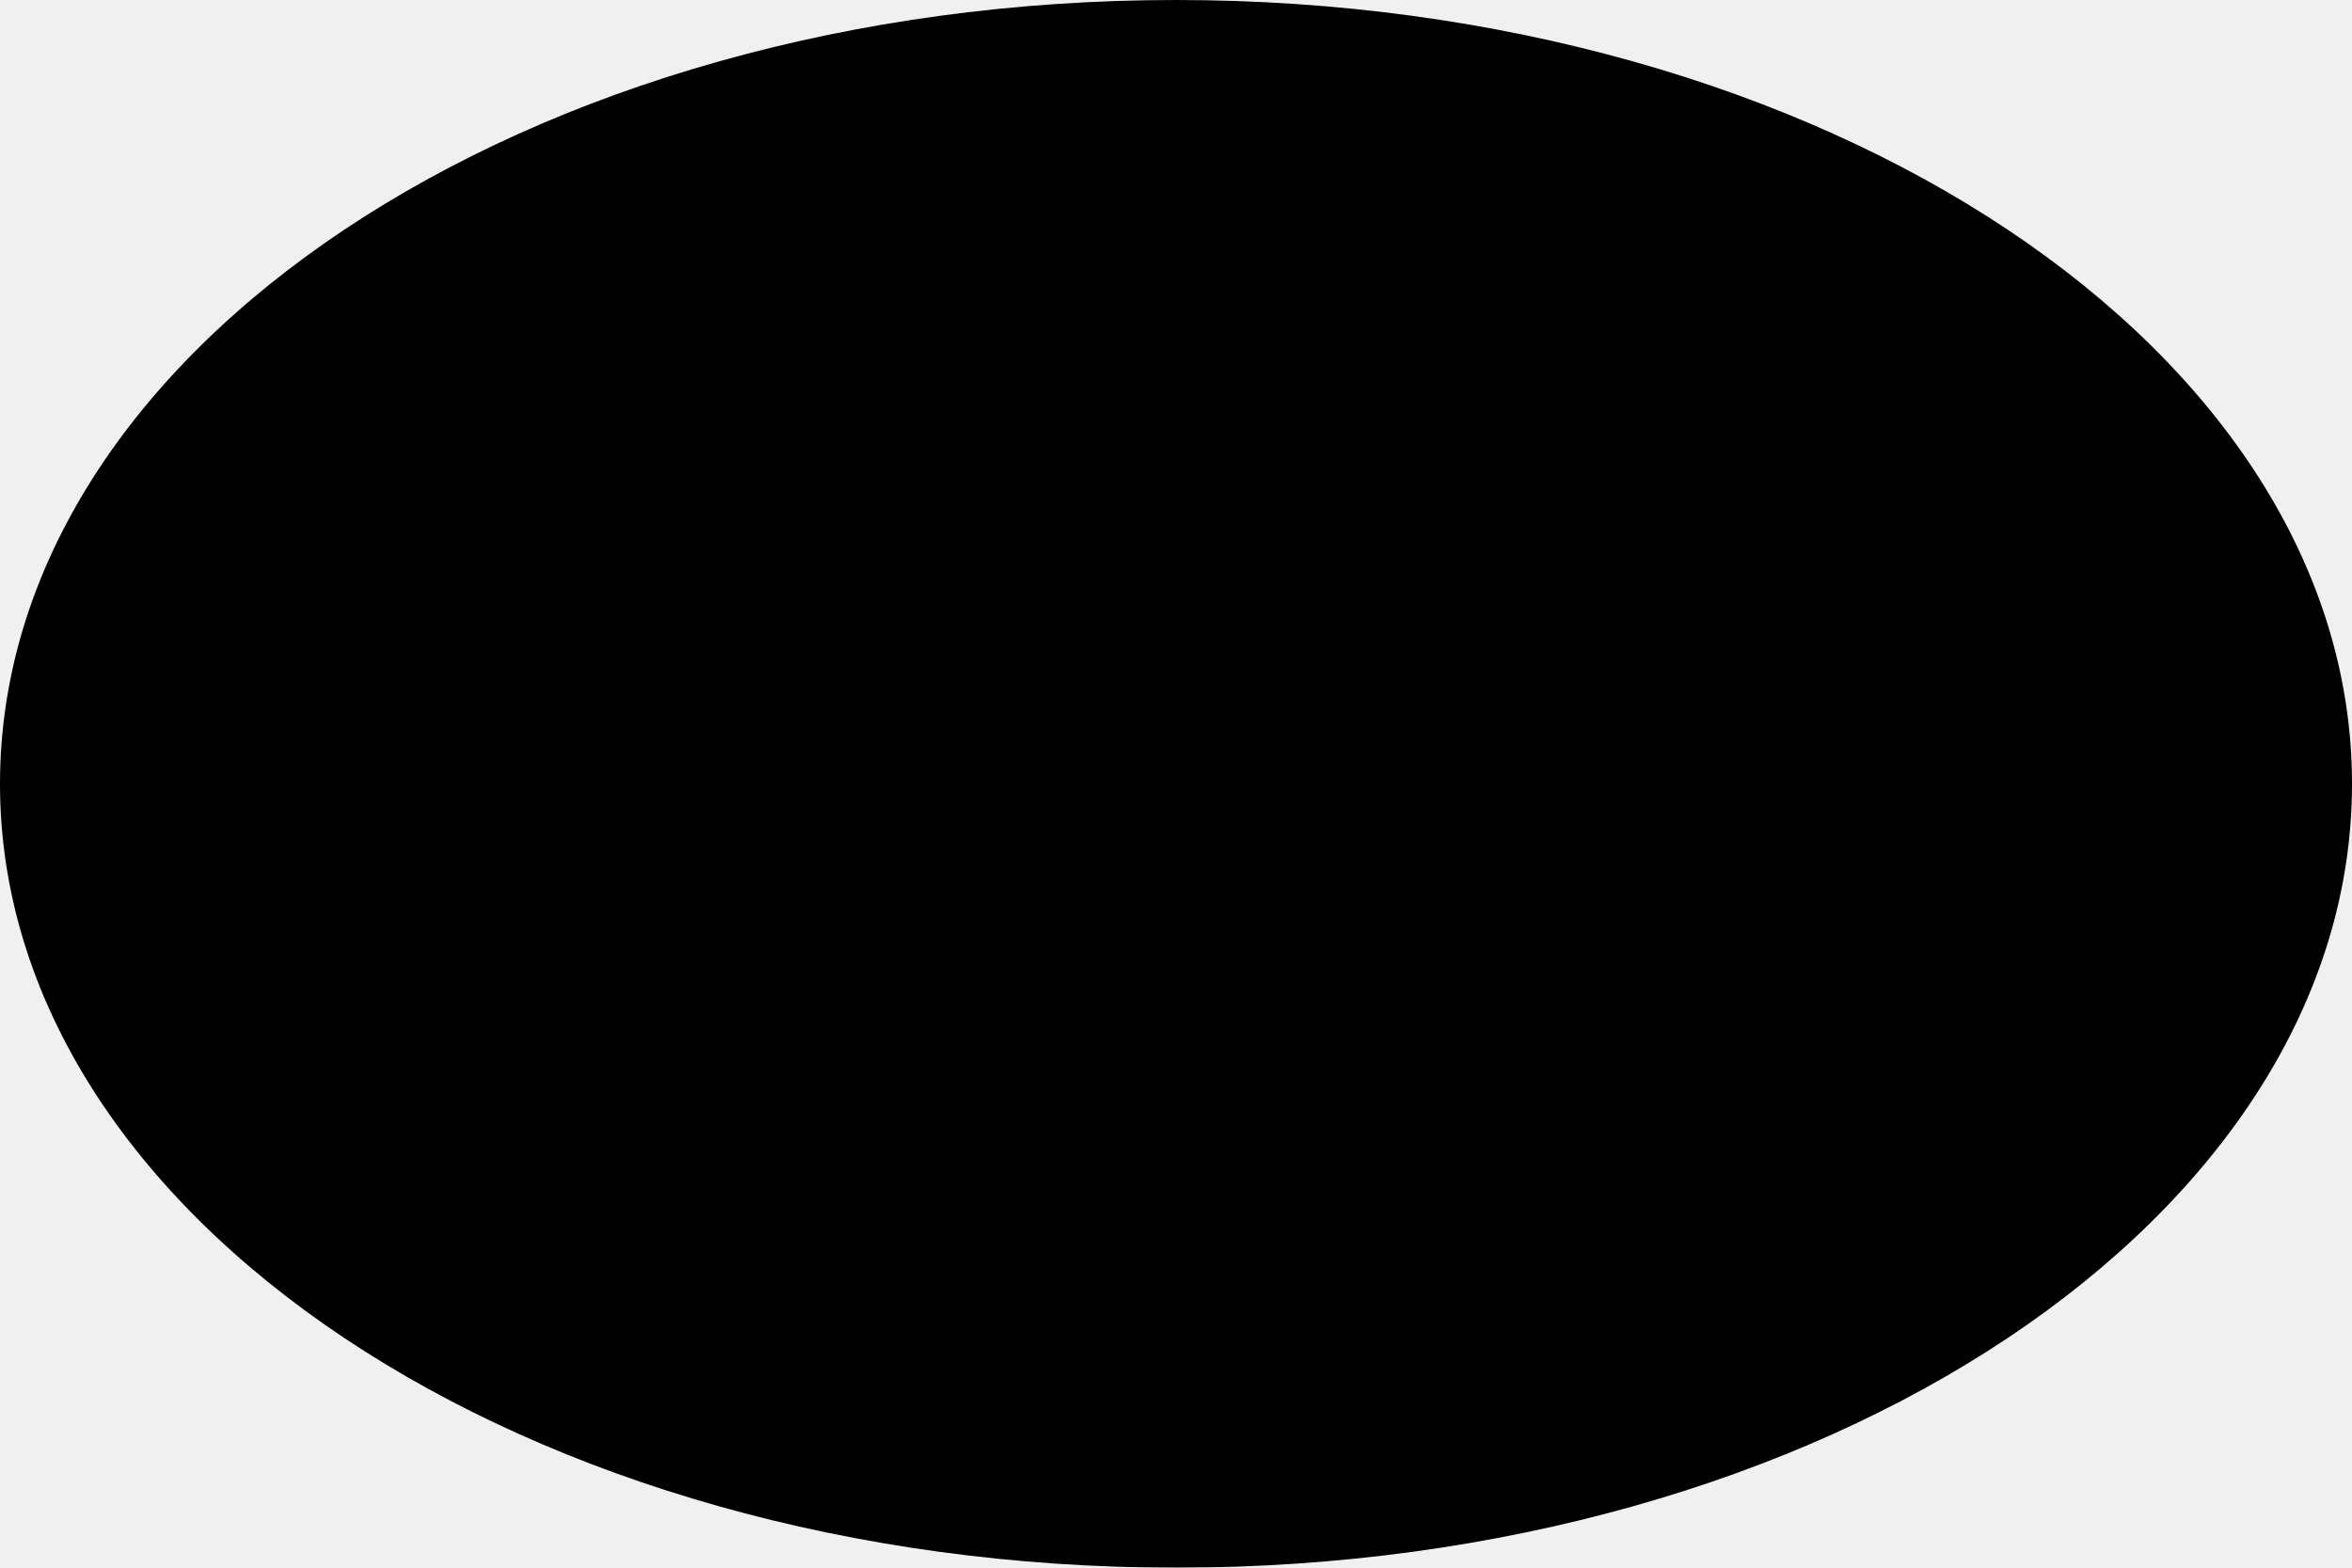
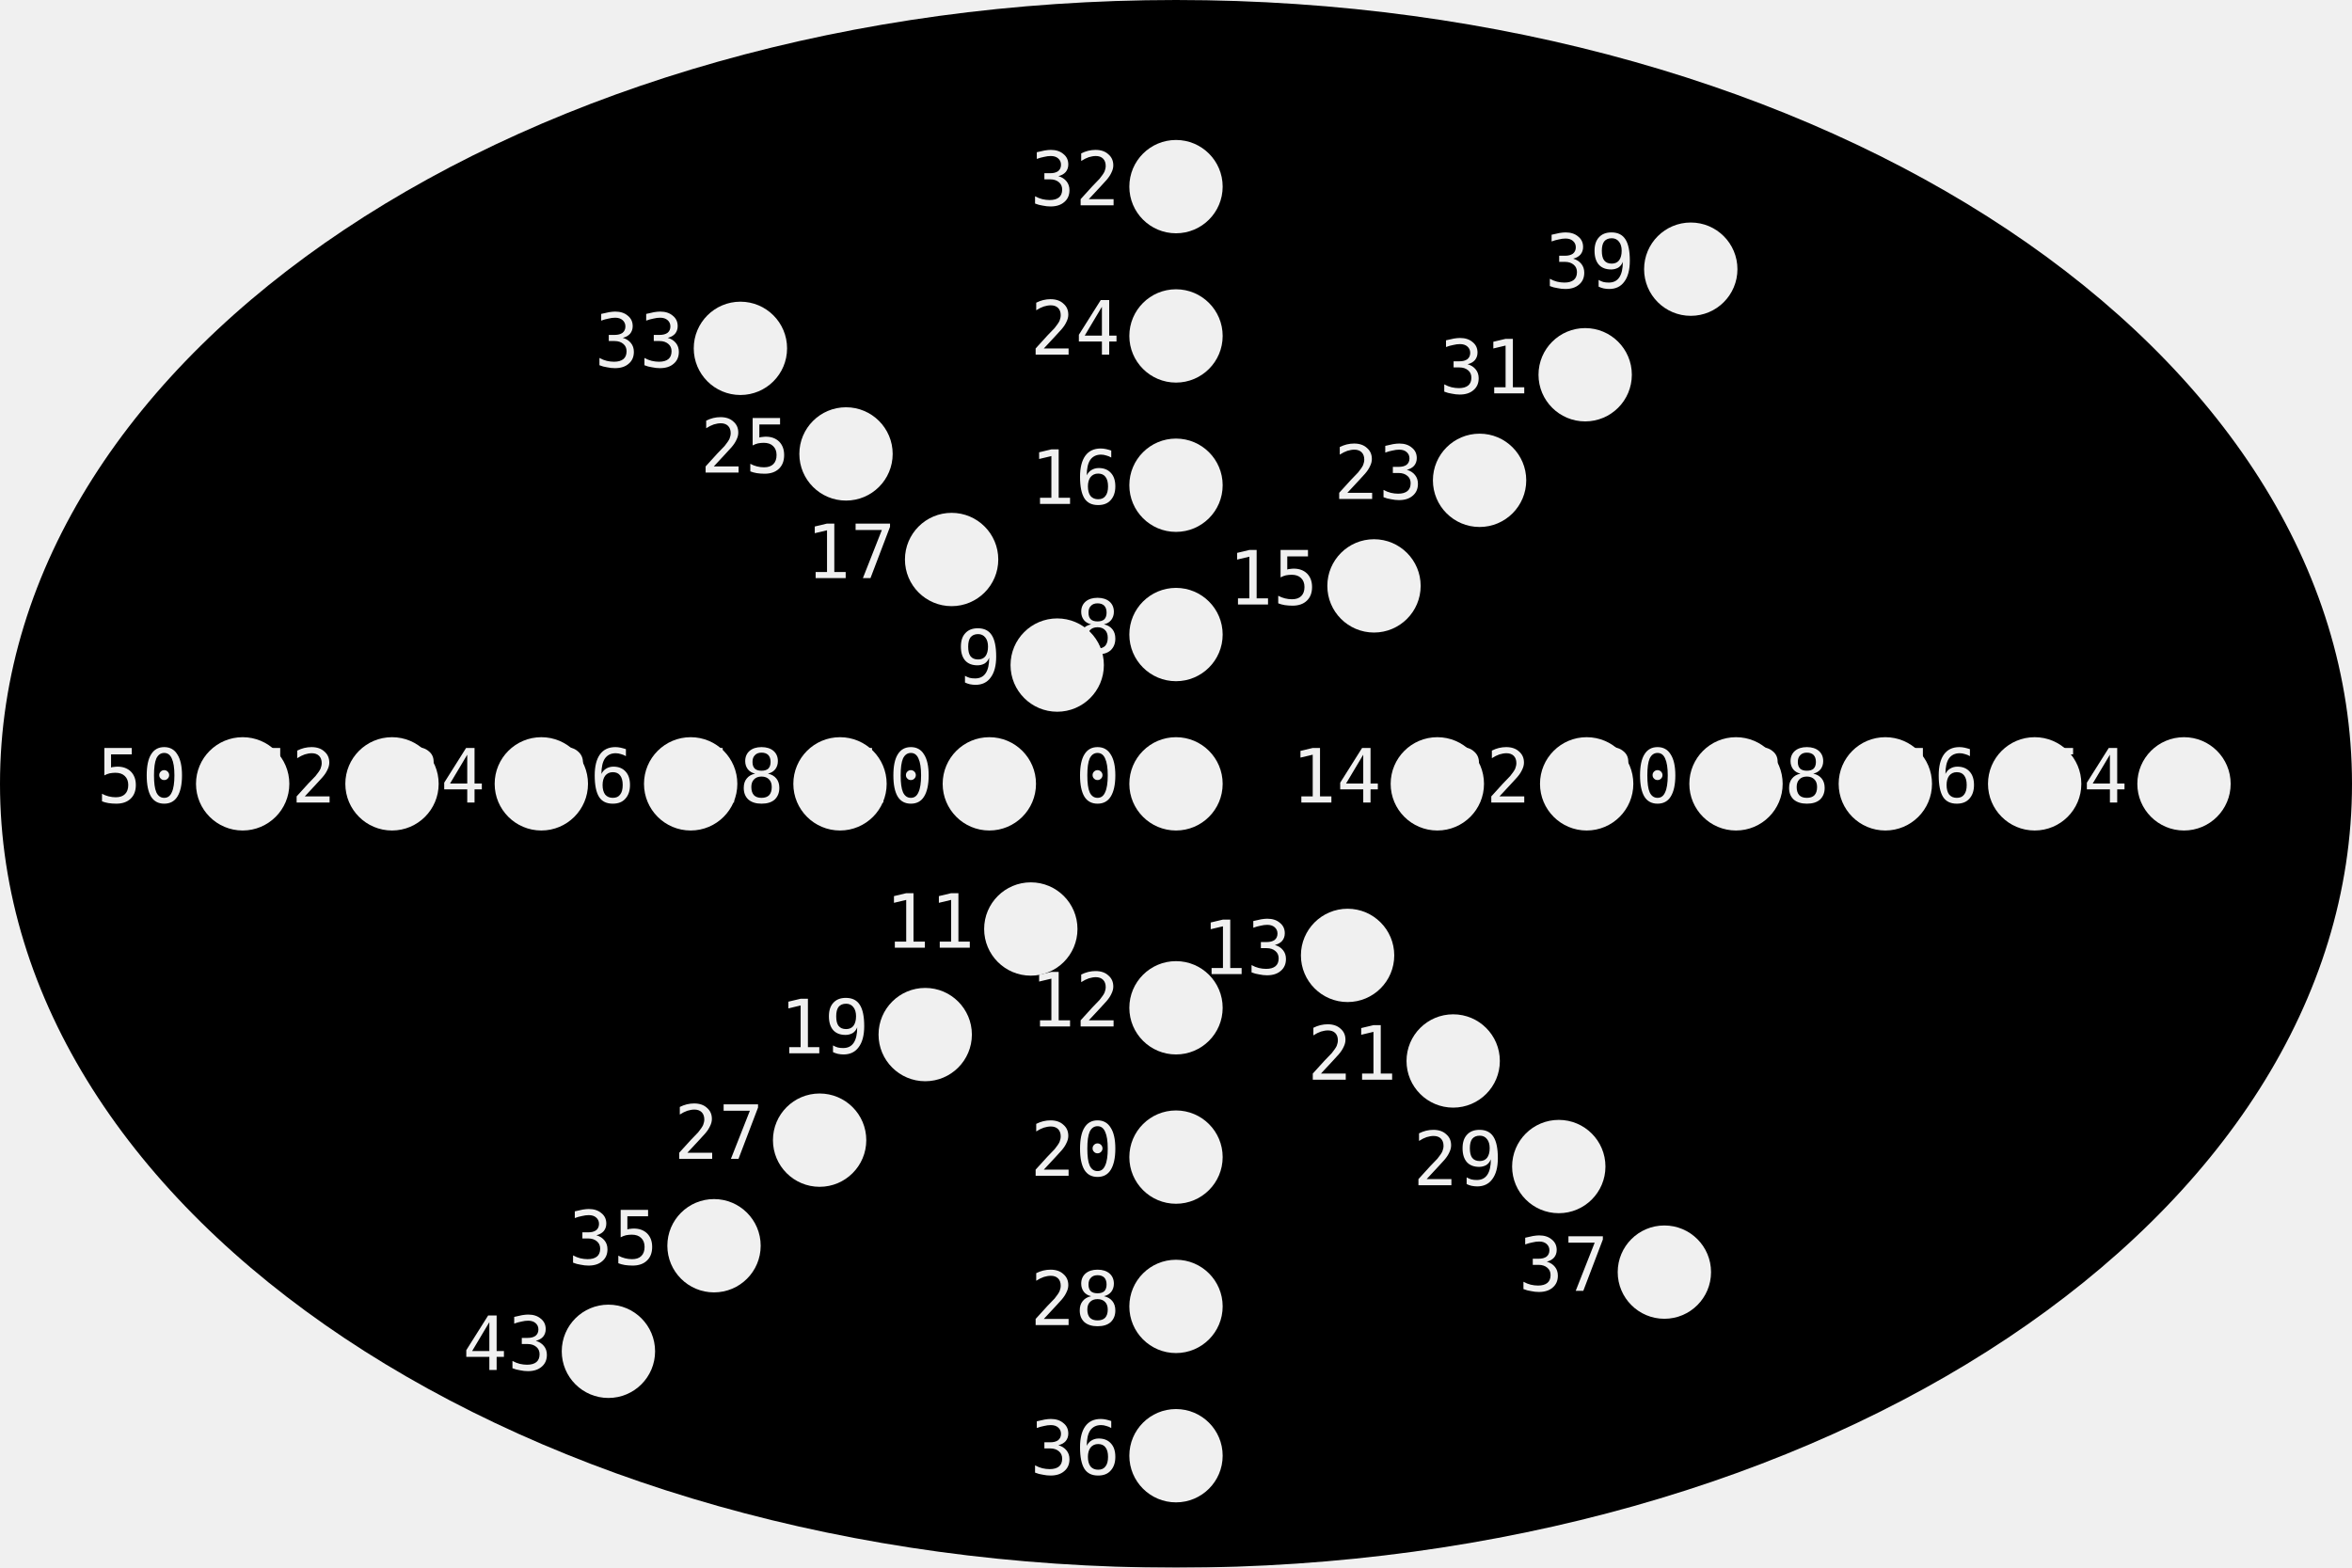
- <svg xmlns="http://www.w3.org/2000/svg">
+ <svg xmlns="http://www.w3.org/2000/svg" xmlns:ns1="http://nathanfriend.io/inspiral">
  <g>
    <style>
      text {
        font-family: monospace;
        font-size: 4px;
      }
    </style>
    <mask id="holes">
      <rect width="100%" height="100%" fill="white" />
+       <circle cx="63" cy="42" r="2.5" ns1:hole-name="0" ns1:hole-text-position-angle="0" ns1:hole-text-rotation-angle="0" />
+       <text x="60" y="43" text-anchor="end">0</text>
+       <circle cx="63" cy="34" r="2.5" ns1:hole-name="8" ns1:hole-text-position-angle="2.3415926535897933" ns1:hole-text-rotation-angle="-0.7" />
+       <text x="60" y="35" text-anchor="end">8</text>
+       <circle cx="63" cy="26" r="2.5" ns1:hole-name="16" ns1:hole-text-position-angle="2.741592653589793" ns1:hole-text-rotation-angle="0" />
+       <text x="60" y="27" text-anchor="end">16</text>
+       <circle cx="63" cy="18" r="2.5" ns1:hole-name="24" ns1:hole-text-position-angle="3.141592653589793" ns1:hole-text-rotation-angle="0" />
+       <text x="60" y="19" text-anchor="end">24</text>
+       <circle cx="63" cy="10" r="2.5" ns1:hole-name="32" ns1:hole-text-position-angle="3.141592653589793" ns1:hole-text-rotation-angle="0" />
+       <text x="60" y="11" text-anchor="end">32</text>
+       <circle cx="56.636" cy="35.636" r="2.5" ns1:hole-name="9" ns1:hole-text-position-angle="3.1269908169872416" ns1:hole-text-rotation-angle="-1.4853981633974482" />
+       <text x="53.636" y="36.636" text-anchor="end">9</text>
+       <circle cx="50.979" cy="29.979" r="2.5" ns1:hole-name="17" ns1:hole-text-position-angle="3.5269908169872415" ns1:hole-text-rotation-angle="-0.7853981633974483" />
+       <text x="47.979" y="30.979" text-anchor="end">17</text>
+       <circle cx="45.322" cy="24.322" r="2.5" ns1:hole-name="25" ns1:hole-text-position-angle="3.9269908169872414" ns1:hole-text-rotation-angle="-0.7853981633974483" />
+       <text x="42.322" y="25.322" text-anchor="end">25</text>
+       <circle cx="39.665" cy="18.665" r="2.5" ns1:hole-name="33" ns1:hole-text-position-angle="3.9269908169872414" ns1:hole-text-rotation-angle="-0.7853981633974483" />
+       <text x="36.665" y="19.665" text-anchor="end">33</text>
+       <circle cx="53" cy="42" r="2.5" ns1:hole-name="10" ns1:hole-text-position-angle="4.312388980384689" ns1:hole-text-rotation-angle="-1.5707963267948966" />
+       <text x="50" y="43" text-anchor="end">10</text>
+       <circle cx="45" cy="42" r="2.5" ns1:hole-name="18" ns1:hole-text-position-angle="4.71238898038469" ns1:hole-text-rotation-angle="-1.5707963267948966" />
+       <text x="42" y="43" text-anchor="end">18</text>
+       <circle cx="37" cy="42" r="2.5" ns1:hole-name="26" ns1:hole-text-position-angle="4.71238898038469" ns1:hole-text-rotation-angle="-1.5707963267948966" />
+       <text x="34" y="43" text-anchor="end">26</text>
+       <circle cx="29" cy="42" r="2.5" ns1:hole-name="34" ns1:hole-text-position-angle="4.71238898038469" ns1:hole-text-rotation-angle="-1.5707963267948966" />
+       <text x="26" y="43" text-anchor="end">34</text>
+       <circle cx="21" cy="42" r="2.5" ns1:hole-name="42" ns1:hole-text-position-angle="4.71238898038469" ns1:hole-text-rotation-angle="-1.5707963267948966" />
+       <text x="18" y="43" text-anchor="end">42</text>
+       <circle cx="13" cy="42" r="2.5" ns1:hole-name="50" ns1:hole-text-position-angle="4.71238898038469" ns1:hole-text-rotation-angle="-1.5707963267948966" />
+       <text x="10" y="43" text-anchor="end">50</text>
+       <circle cx="55.222" cy="49.778" r="2.5" ns1:hole-name="11" ns1:hole-text-position-angle="4.997787143782138" ns1:hole-text-rotation-angle="-2.356194490192345" />
+       <text x="52.222" y="50.778" text-anchor="end">11</text>
+       <circle cx="49.565" cy="55.435" r="2.5" ns1:hole-name="19" ns1:hole-text-position-angle="5.497787143782138" ns1:hole-text-rotation-angle="-2.356194490192345" />
+       <text x="46.565" y="56.435" text-anchor="end">19</text>
+       <circle cx="43.908" cy="61.092" r="2.5" ns1:hole-name="27" ns1:hole-text-position-angle="5.497787143782138" ns1:hole-text-rotation-angle="-2.356194490192345" />
+       <text x="40.908" y="62.092" text-anchor="end">27</text>
+       <circle cx="38.251" cy="66.749" r="2.5" ns1:hole-name="35" ns1:hole-text-position-angle="5.497787143782138" ns1:hole-text-rotation-angle="-2.356194490192345" />
+       <text x="35.251" y="67.749" text-anchor="end">35</text>
+       <circle cx="32.594" cy="72.406" r="2.5" ns1:hole-name="43" ns1:hole-text-position-angle="5.497787143782138" ns1:hole-text-rotation-angle="-2.356194490192345" />
+       <text x="29.594" y="73.406" text-anchor="end">43</text>
+       <circle cx="63" cy="54" r="2.5" ns1:hole-name="12" ns1:hole-text-position-angle="6.083185307179586" ns1:hole-text-rotation-angle="-3.141592653589793" />
+       <text x="60" y="55" text-anchor="end">12</text>
+       <circle cx="63" cy="62" r="2.5" ns1:hole-name="20" ns1:hole-text-position-angle="6.283185307179586" ns1:hole-text-rotation-angle="-3.141592653589793" />
+       <text x="60" y="63" text-anchor="end">20</text>
+       <circle cx="63" cy="70" r="2.5" ns1:hole-name="28" ns1:hole-text-position-angle="6.283185307179586" ns1:hole-text-rotation-angle="-3.141592653589793" />
+       <text x="60" y="71" text-anchor="end">28</text>
+       <circle cx="63" cy="78" r="2.5" ns1:hole-name="36" ns1:hole-text-position-angle="6.283185307179586" ns1:hole-text-rotation-angle="-3.141592653589793" />
+       <text x="60" y="79" text-anchor="end">36</text>
+       <circle cx="72.192" cy="51.192" r="2.5" ns1:hole-name="13" ns1:hole-text-position-angle="6.668583470577034" ns1:hole-text-rotation-angle="-3.9269908169872414" />
+       <text x="69.192" y="52.192" text-anchor="end">13</text>
+       <circle cx="77.849" cy="56.849" r="2.5" ns1:hole-name="21" ns1:hole-text-position-angle="7.0685834705770345" ns1:hole-text-rotation-angle="-3.9269908169872414" />
+       <text x="74.849" y="57.849" text-anchor="end">21</text>
+       <circle cx="83.506" cy="62.506" r="2.5" ns1:hole-name="29" ns1:hole-text-position-angle="7.0685834705770345" ns1:hole-text-rotation-angle="-3.9269908169872414" />
+       <text x="80.506" y="63.506" text-anchor="end">29</text>
+       <circle cx="89.163" cy="68.163" r="2.5" ns1:hole-name="37" ns1:hole-text-position-angle="7.0685834705770345" ns1:hole-text-rotation-angle="-3.9269908169872414" />
+       <text x="86.163" y="69.163" text-anchor="end">37</text>
+       <circle cx="77" cy="42" r="2.5" ns1:hole-name="14" ns1:hole-text-position-angle="7.653981633974483" ns1:hole-text-rotation-angle="-4.71238898038469" />
+       <text x="74" y="43" text-anchor="end">14</text>
+       <circle cx="85" cy="42" r="2.5" ns1:hole-name="22" ns1:hole-text-position-angle="7.853981633974483" ns1:hole-text-rotation-angle="-4.71238898038469" />
+       <text x="82" y="43" text-anchor="end">22</text>
+       <circle cx="93" cy="42" r="2.5" ns1:hole-name="30" ns1:hole-text-position-angle="7.853981633974483" ns1:hole-text-rotation-angle="-4.71238898038469" />
+       <text x="90" y="43" text-anchor="end">30</text>
+       <circle cx="101" cy="42" r="2.5" ns1:hole-name="38" ns1:hole-text-position-angle="7.853981633974483" ns1:hole-text-rotation-angle="-4.71238898038469" />
+       <text x="98" y="43" text-anchor="end">38</text>
+       <circle cx="109" cy="42" r="2.5" ns1:hole-name="46" ns1:hole-text-position-angle="7.853981633974483" ns1:hole-text-rotation-angle="-4.71238898038469" />
+       <text x="106" y="43" text-anchor="end">46</text>
+       <circle cx="117" cy="42" r="2.5" ns1:hole-name="54" ns1:hole-text-position-angle="7.853981633974483" ns1:hole-text-rotation-angle="-4.71238898038469" />
+       <text x="114" y="43" text-anchor="end">54</text>
+       <circle cx="73.607" cy="31.393" r="2.5" ns1:hole-name="15" ns1:hole-text-position-angle="8.439379797371931" ns1:hole-text-rotation-angle="-5.497787143782138" />
+       <text x="70.607" y="32.393" text-anchor="end">15</text>
+       <circle cx="79.263" cy="25.737" r="2.5" ns1:hole-name="23" ns1:hole-text-position-angle="8.63937979737193" ns1:hole-text-rotation-angle="-5.497787143782138" />
+       <text x="76.263" y="26.737" text-anchor="end">23</text>
+       <circle cx="84.92" cy="20.08" r="2.5" ns1:hole-name="31" ns1:hole-text-position-angle="8.63937979737193" ns1:hole-text-rotation-angle="-5.497787143782138" />
+       <text x="81.92" y="21.08" text-anchor="end">31</text>
+       <circle cx="90.577" cy="14.423" r="2.5" ns1:hole-name="39" ns1:hole-text-position-angle="8.63937979737193" ns1:hole-text-rotation-angle="-5.497787143782138" />
+       <text x="87.577" y="15.423" text-anchor="end">39</text>
    </mask>
    <path mask="url(#holes)" d="M 126 42              A 63 42 0 1 0 0 42              A 63 42 0 0 0 126 42              Z" />
  </g>
</svg>
